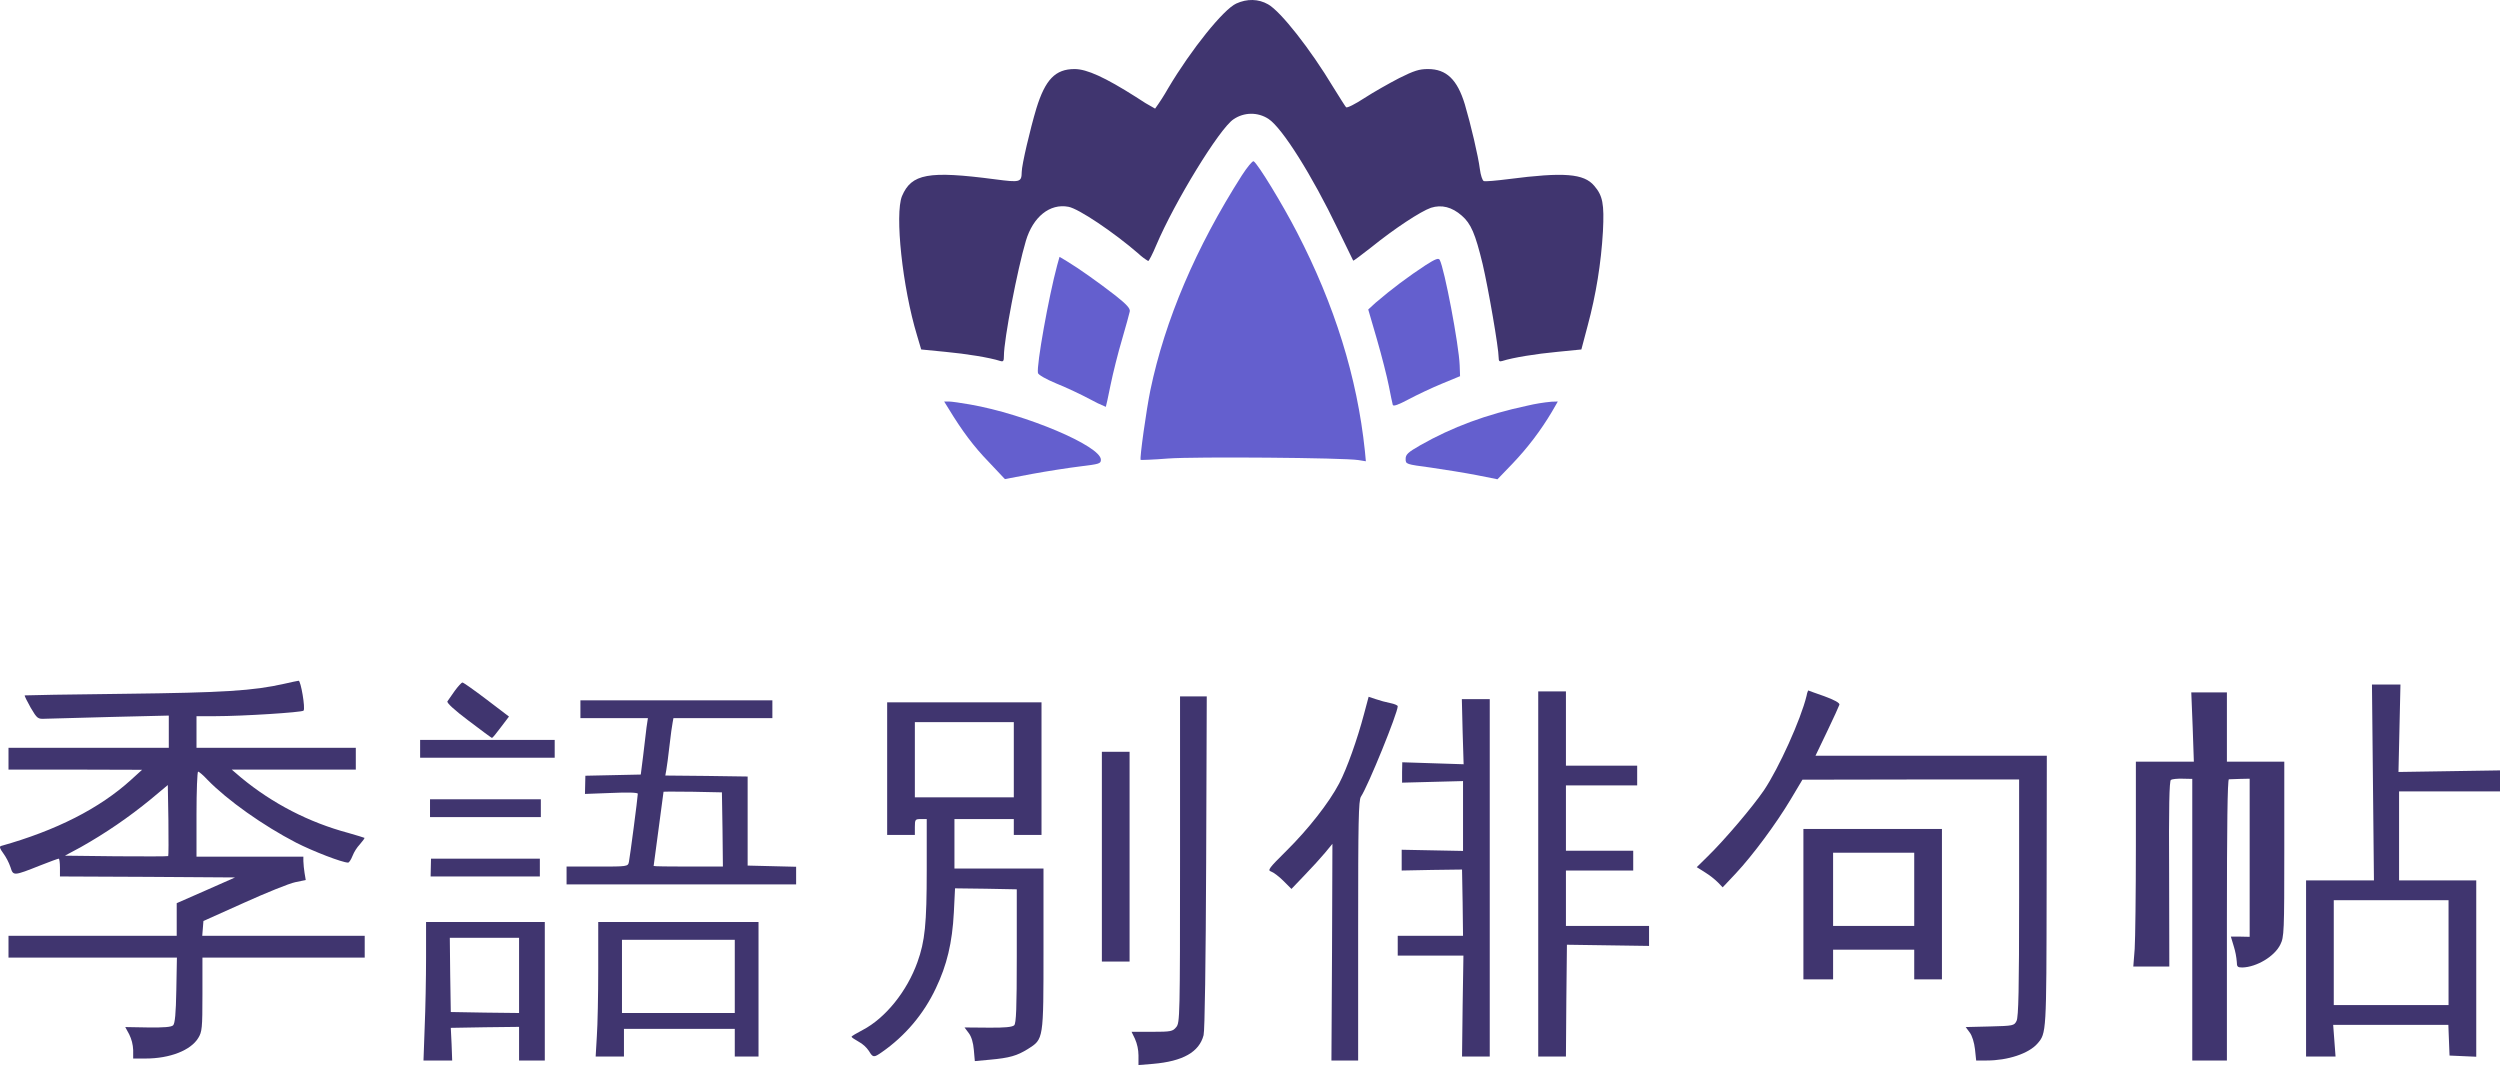
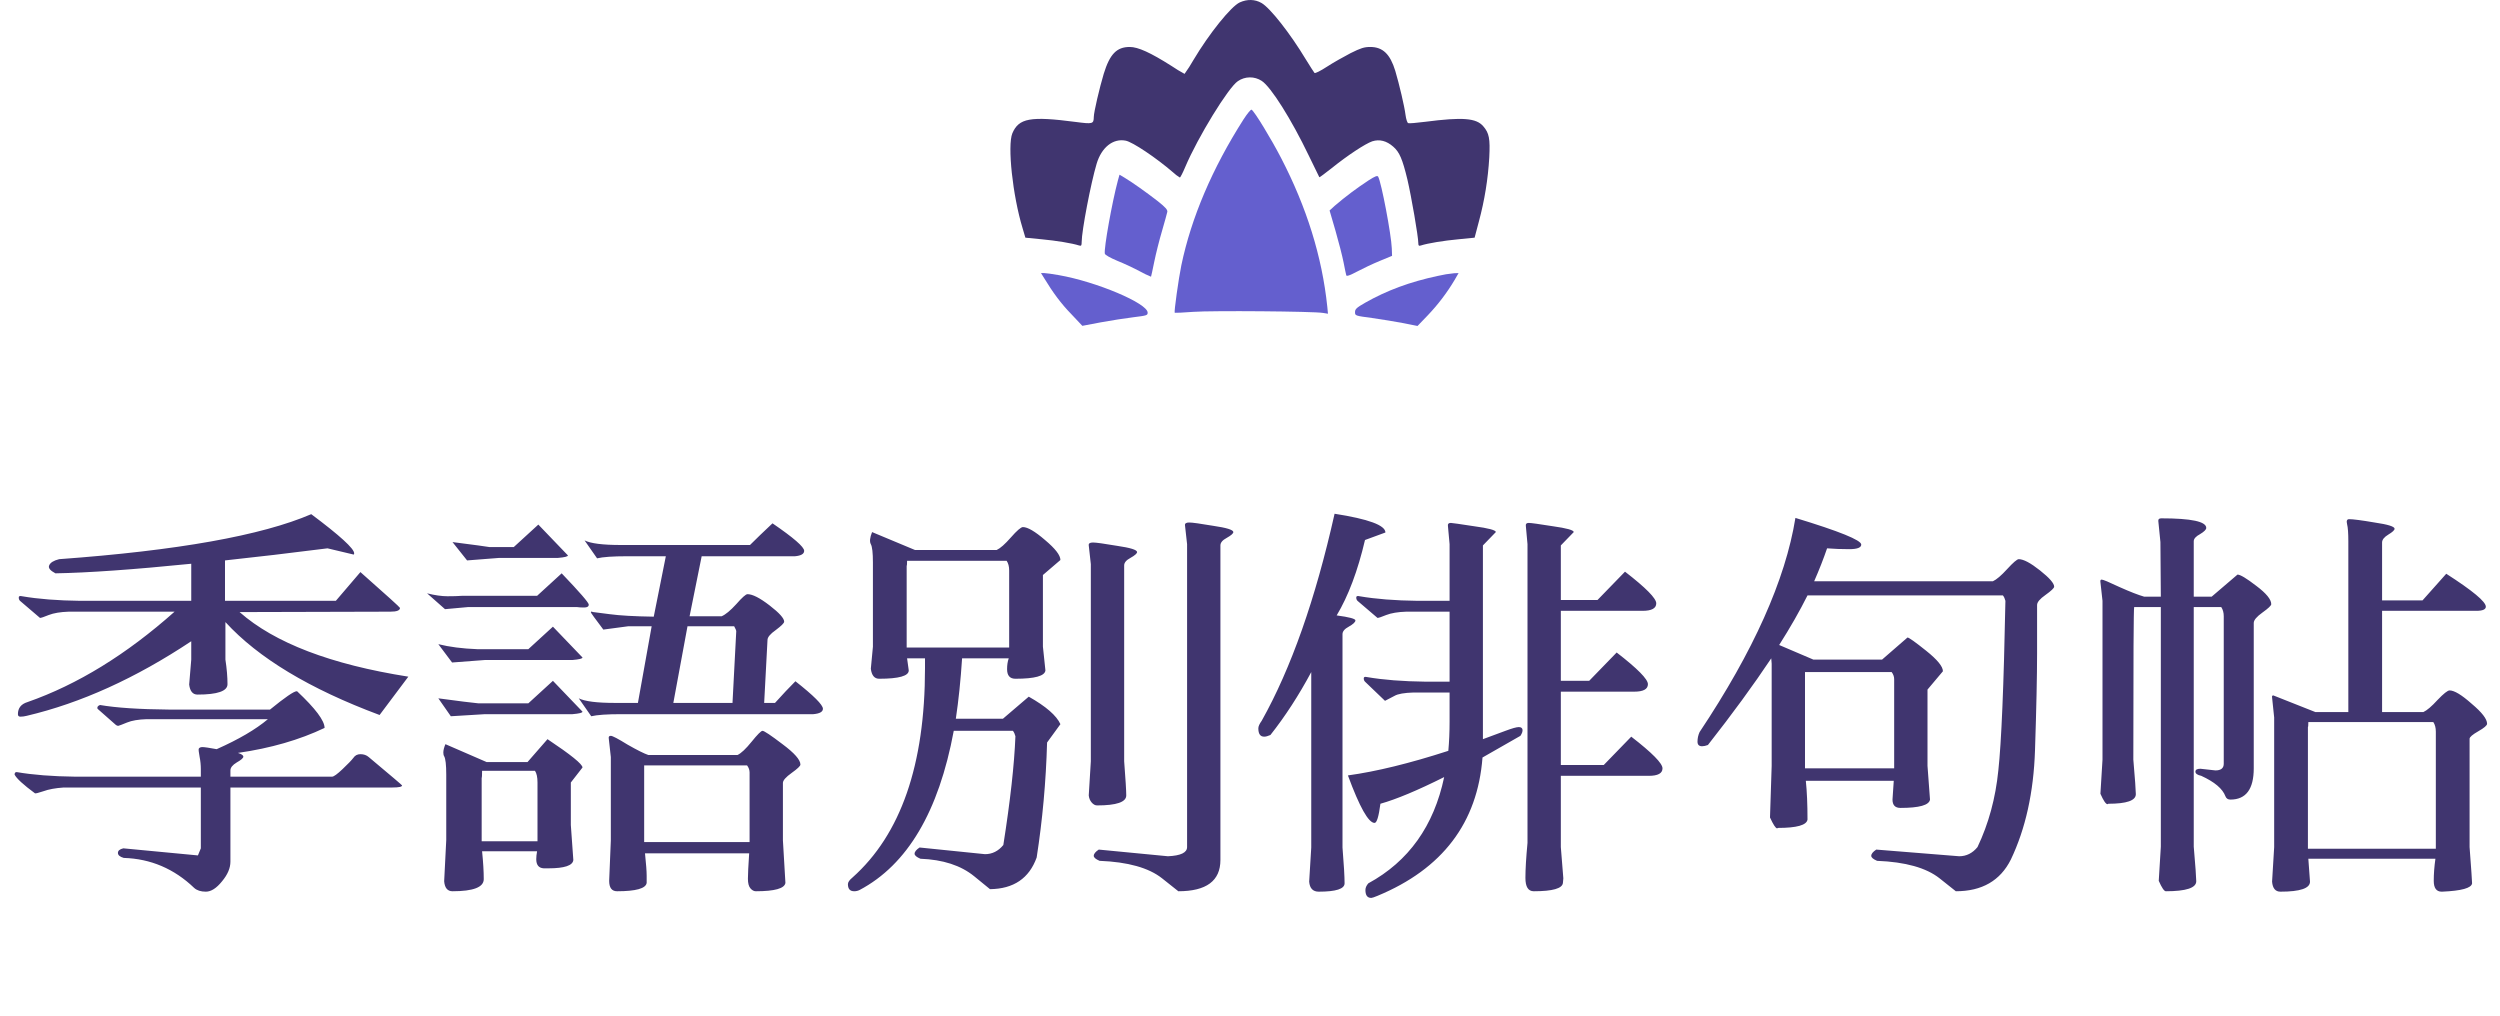
- <svg xmlns="http://www.w3.org/2000/svg" width="1263.296" height="538.192" viewBox="0 0 1263.296 538.192">
-   <defs>
-     <style>.a{fill:#40356f;}.b{fill:#645fce;}</style>
-   </defs>
-   <g transform="translate(-135.704 609.892)">
-     <path class="a" d="M760.4-608.1c-6.4,2.9-22.7,23.1-34.4,42.8a110.086,110.086,0,0,1-6.6,10.3,112.773,112.773,0,0,1-9.7-5.9c-15.6-9.9-24.8-14.1-31-14.1-9.7,0-14.8,5.3-19.3,19.9-3.1,10.3-7.4,28.6-7.4,32.1-.1,5.2-.7,5.4-13.6,3.7-33.6-4.4-42.1-2.8-46.9,8.5-3.7,9.1.2,46,7.6,70.4l2.1,7.1,12.2,1.2c10.7,1,22.4,2.9,27.7,4.6,1.6.5,1.9.1,1.9-2.6,0-8.2,6.8-43.7,11.1-58.1,3.6-12.1,12.1-19,21.5-17.2,5.1.9,22.8,12.8,35.3,23.6a28.813,28.813,0,0,0,5,3.8c.4,0,2.2-3.5,4-7.8C729.3-508,752-545,759-549.6a15.859,15.859,0,0,1,17.7-.2c6.9,4.5,22,28.5,35,55.6,4.2,8.6,7.7,15.8,7.8,16,.2.2,4.2-2.9,9.1-6.7,11.9-9.6,25-18.2,30.2-20,5.4-1.7,10.6-.4,15.6,4,4.6,4,6.8,9.1,10.5,24.4,2.9,12.4,8.1,42.4,8.1,47.3,0,1.8.4,2.2,1.9,1.7,5.3-1.7,17-3.6,27.8-4.6l12.1-1.2,3.2-12.1a234.551,234.551,0,0,0,7.7-47.6c.7-13.9-.1-18-4.4-23-5.2-6.2-15.3-7-43.2-3.4-6.3.8-11.9,1.3-12.6,1-.7-.2-1.6-3-2-6.1-.8-6.4-4.6-22.6-7.6-32.7-3.8-12.5-9.3-17.8-18.6-17.8-4.4,0-7,.8-14.6,4.6-5,2.6-13,7.1-17.6,10.1s-8.7,5.1-9.2,4.6c-.4-.4-3.3-5-6.4-10-11.6-19.3-26.6-38.4-33-42C771.6-610.5,765.9-610.6,760.4-608.1Z" />
-     <path class="b" d="M763.2-521.2c-23.2,36.4-38.8,73-46.2,108.5-2,9.7-5.5,34.6-4.9,35.2.2.1,6.5-.1,13.9-.7,13.5-1,89-.4,96.2.8l3.7.6-.5-5.3c-3.9-37.2-15.3-73.7-34.3-110.4-7.5-14.5-19.7-34.5-21.9-35.9C768.6-528.7,766-525.5,763.2-521.2Z" />
-     <path class="b" d="M669.9-475.8c-4.3,16-10.5,50.6-9.7,54.4.2.9,4,3.1,9.3,5.3,5,2,12.6,5.6,16.9,7.9a75.526,75.526,0,0,0,8.1,3.9c.1-.1,1.2-5.1,2.4-11.1,1.2-5.9,3.8-16.3,5.8-23,1.9-6.6,3.7-13,3.9-14.1.3-1.5-1.5-3.5-7.3-8.1-8.4-6.5-18.5-13.7-24.5-17.3l-3.7-2.2Z" />
-     <path class="b" d="M856.1-475.9a245.38,245.38,0,0,0-25.3,19l-3.7,3.4,4.4,15.1c2.4,8.3,5.1,18.9,6,23.5s1.8,9,2,9.6c.3.9,2.9-.1,8-2.8,4.1-2.2,11.7-5.8,16.8-7.9l9.2-3.8-.2-5.6c-.4-10.3-7.7-48.8-10.1-53.2C862.6-479.6,861.1-479.1,856.1-475.9Z" />
-     <path class="b" d="M615.1-403.3c6.6,10.9,12.7,19.1,20.2,26.8l8.2,8.7,13.7-2.6c7.6-1.4,18.5-3.1,24.3-3.8,9.8-1.2,10.5-1.4,10.5-3.4,0-6.9-38-23-66.1-27.9-4.6-.8-9.4-1.5-10.7-1.5h-2.4Z" />
-     <path class="b" d="M907.5-404.9c-20.7,4.4-37.9,10.8-54.1,20-6.3,3.6-7.4,4.7-7.4,6.9,0,2.7.1,2.7,12.8,4.4,7,1,17.4,2.7,23.1,3.8l10.5,2.1,7.6-7.9a146.075,146.075,0,0,0,19.9-26.2l3-5.2-3.2.1A88.455,88.455,0,0,0,907.5-404.9Z" />
-     <path class="a" d="M279.5-264.4c-15.9,3.6-30.6,4.5-81,5.1-27.5.3-50.2.7-50.3.8-.2.2,1.2,3,3,6.2,3.3,5.6,3.6,5.8,7.4,5.6,2.1-.1,17.1-.5,33.2-.9l29.2-.7V-232H140v11h33.8l33.7.1-5.5,5c-15.9,14.5-38,25.7-65.8,33.5-.9.3-.6,1.3,1.1,3.6a28.278,28.278,0,0,1,3.7,7.1c1.4,4.5,1.5,4.5,15.1-.9,4.8-1.9,8.9-3.4,9.3-3.4.3,0,.6,2,.6,4.5v4.5l44.3.2,44.2.3L239.8-160,225-153.5V-137H140v11h85.1l-.3,16.5c-.2,11.8-.7,16.8-1.6,17.7s-4.5,1.2-12.7,1.1L199-90.9l2,3.7a19.632,19.632,0,0,1,2,7.9V-75h6.3c12.2,0,22.8-4.1,26.6-10.4,1.9-3.1,2.1-4.9,2.1-22V-126h82v-11H237.9l.3-3.7.3-3.8,20.5-9.2c11.3-5.1,22.9-9.8,25.9-10.4l5.3-1.1-.6-3.6a54.827,54.827,0,0,1-.6-6V-177H235v-21.5c0-11.8.4-21.5.8-21.5s2.6,1.8,4.7,4.1c10.1,10.4,28.2,23.2,44.8,31.8,8.6,4.4,23.4,10.1,26.3,10.1.5,0,1.5-1.5,2.2-3.3a19.526,19.526,0,0,1,3.8-6c1.4-1.6,2.4-3,2.3-3.2-.2-.1-3.9-1.3-8.2-2.5a142.972,142.972,0,0,1-54.1-27.9l-4.8-4.1h62.7v-11H235v-16h9.8c13.3,0,43.5-1.9,44.3-2.8,1-1.1-1.4-15.2-2.5-15.1C286-265.8,282.8-265.2,279.5-264.4Zm-58.8,87.1c-.2.2-12.1.2-26.3.1l-25.9-.3,8-4.3A245.736,245.736,0,0,0,212-206.1l8.5-7.1.3,17.8C220.9-185.7,220.9-177.5,220.7-177.3Z" />
-     <path class="a" d="M365.5-260.8c-1.6,2.3-3.3,4.7-3.7,5.3-.5.7,3.5,4.4,10.7,9.8,6.3,4.8,11.6,8.7,11.8,8.7.3,0,2.3-2.4,4.5-5.4l4.1-5.4-11.3-8.6c-6.2-4.7-11.7-8.6-12.2-8.6S367.2-263.1,365.5-260.8Z" />
-     <path class="a" d="M1334.8-214.5l.5,49.5H1301v89h14.9l-.6-8-.6-8h58.2l.3,7.7.3,7.8,6.8.3,6.7.3V-165h-39v-45h51v-10.6l-25.6.4-25.7.4.5-22.1.5-22.1h-14.4Zm38.2,86V-102h-58v-53h58Z" />
-     <path class="a" d="M913-168.3V-76h14l.2-28.2.3-28.3,20.8.3,20.7.3V-142H927v-28h34v-10H927v-33h36v-10H927v-37.5H913Z" />
-     <path class="a" d="M1048.6-258.3c-2.9,12-14,36.5-21.5,47.7-5.8,8.5-19.8,25-28.5,33.5l-5.5,5.4,4.3,2.7a38.749,38.749,0,0,1,6.5,5.1l2.3,2.4,6.6-7c8.6-9.2,20.4-25.1,27.8-37.5l5.9-9.9,54.8-.1H1156v59.7c0,46.2-.3,60.4-1.3,62.3-1.2,2.4-1.6,2.5-13.5,2.8l-12.2.3,2,2.7c1.3,1.7,2.3,5.1,2.7,8.5l.6,5.7h5.3c10.7,0,21.3-3.5,25.7-8.6,4.5-5.2,4.5-5.4,4.6-77.2l.1-68.2H1053.1l5.9-12.3c3.2-6.7,6-12.8,6.2-13.5.2-.9-2.5-2.4-7.7-4.3-4.4-1.5-8.1-2.9-8.1-2.9A9.552,9.552,0,0,0,1048.6-258.3Z" />
-     <path class="a" d="M1243.7-242.5l.6,17.5H1215v42.8c0,23.6-.3,46.9-.6,51.8l-.7,8.9h18.2l-.1-46.8c-.2-33.7.1-47,.9-47.5.6-.4,3.3-.7,6-.6l4.8.1V-74H1261v-71c0-46.6.3-71,1-71.1.6,0,3.1-.1,5.8-.2l4.7-.1v79.9l-4.7-.1H1263c0,.1.7,2.3,1.5,5a36.009,36.009,0,0,1,1.5,7.8c0,2.4.4,2.8,2.8,2.8,7.2-.2,16.3-5.6,19.2-11.6,1.9-3.8,2-6.2,2-48.2V-225h-29v-35h-18Z" />
-     <path class="a" d="M732-175.6c0,79.7-.1,82.5-1.9,84.7s-2.6,2.4-12.3,2.4H707.5l1.7,3.5a21.239,21.239,0,0,1,1.8,8.4v4.9l7.3-.6c15.2-1.3,23.4-6,25.6-14.5.6-2.2,1.1-37.2,1.3-87.5l.3-83.7H732Z" />
-     <path class="a" d="M825-249.2c-3.4,12.9-8.7,27.8-12.6,35.2-5.1,9.7-15.4,22.9-26.6,34-8.9,8.8-9.7,9.9-7.8,10.5,1.2.4,4,2.5,6.2,4.7l4.1,4.1,6.6-6.9c3.7-3.8,8.3-8.9,10.4-11.4l3.7-4.5-.2,54.8L808.5-74H822v-65.5c0-55.6.2-65.9,1.4-67.8,3.7-5.6,18.6-42.3,18.6-45.7,0-.5-1.7-1.2-3.7-1.6a62.1,62.1,0,0,1-7.4-2l-3.6-1.2Z" />
-     <path class="a" d="M874.8-240.1l.5,16.4-15.5-.5-15.5-.5-.1,5.1v5.2l15.4-.4,15.4-.4v35.3l-15.5-.3-15.5-.3V-170l15.3-.3,15.2-.2.3,16.7L875-137H842v10h33.2l-.4,25.5L874.5-76h14V-256.6H874.4Z" />
-     <path class="a" d="M429-251.5v4.5h34.1l-.7,4.7c-.3,2.7-1.1,9.1-1.7,14.3l-1.2,9.5-14,.3-14,.3-.1,4.6-.1,4.6,13.4-.5c8.4-.4,13.3-.2,13.3.4,0,1.7-4,32.2-4.5,34.5s-.8,2.3-16,2.3H422v9H538v-8.9l-12.2-.3-12.3-.3v-45l-20.8-.3-20.8-.2.5-2.8c.3-1.5,1-7,1.6-12.2s1.3-10.5,1.6-11.8l.4-2.2h50v-9H429Zm71.8,60.7L501-172H483.5c-9.6,0-17.5-.1-17.5-.3,0-.1,1.1-8.5,2.5-18.7s2.5-18.6,2.5-18.8c0-.1,6.6-.1,14.8,0l14.7.3Z" />
-     <path class="a" d="M584-221.5V-188h14v-4c0-3.8.2-4,3-4h3v25.6c0,27.5-.9,36.1-4.7,46.7-5.3,14.8-16.2,28.3-27.7,34.3-3.1,1.6-5.6,3.1-5.6,3.4s1.6,1.4,3.6,2.5a14.869,14.869,0,0,1,5.2,4.7c2,3.4,2.5,3.4,6.5.6a81.528,81.528,0,0,0,27.3-32.3c5.6-11.7,8.3-23,9.1-38.3l.6-12.2,15.6.2,15.6.3v33.7c0,26.5-.3,34-1.3,35-1,.9-4.7,1.3-13.2,1.2l-11.9-.1,2.1,2.8c1.4,1.8,2.3,4.9,2.6,8.5l.5,5.7,7.6-.7c10-.9,13.7-2,19.2-5.4,8-5.1,7.9-4.4,7.9-50.6V-171H618v-25h30v8h14v-67H584Zm64-4.5v19H598v-38h50Z" />
-     <path class="a" d="M348-231.5v4.5h68v-9H348Z" />
-     <path class="a" d="M692.5-177v53h14V-230h-14Z" />
-     <path class="a" d="M353-201.5v4.5h56v-9H353Z" />
-     <path class="a" d="M1047-153v38h15v-15h41v15h14v-76h-70Zm56-7.5V-142h-41v-37h41Z" />
-     <path class="a" d="M353.4-171.5l-.1,4.5h55.2v-9h-55Z" />
-     <path class="a" d="M351-125.8c0,10.1-.3,25.8-.7,35L349.7-74h14.5l-.3-8.3-.4-8.2,17.3-.3L398-91v17h13v-70H351Zm47,8.8v19l-17.2-.2-17.3-.3-.3-18.8L363-136h35Z" />
-     <path class="a" d="M438-120.3c0,13.1-.3,28.4-.7,34L436.7-76H451V-90h56v14h12v-68H438Zm69,3.8V-98H450v-37h57Z" />
-   </g>
+ <svg xmlns="http://www.w3.org/2000/svg" width="480" height="195" viewBox="0 0 480 195" fill="none">
+   <path d="M238.034 0.463C236.379 1.212 232.165 6.433 229.14 11.523C228.621 12.441 228.052 13.33 227.434 14.185C226.573 13.719 225.736 13.21 224.926 12.66C220.893 10.102 218.514 9.017 216.911 9.017C214.403 9.017 213.085 10.386 211.921 14.159C211.12 16.821 210.008 21.55 210.008 22.454C209.982 23.798 209.827 23.85 206.492 23.41C197.805 22.273 195.607 22.687 194.366 25.607C193.41 27.959 194.418 37.494 196.331 43.8L196.874 45.634L200.028 45.944C202.795 46.203 205.82 46.694 207.19 47.133C207.604 47.262 207.681 47.159 207.681 46.461C207.681 44.342 209.439 35.169 210.551 31.447C211.482 28.32 213.679 26.537 216.11 27.003C217.428 27.235 222.005 30.31 225.236 33.101C225.63 33.475 226.064 33.804 226.529 34.083C226.632 34.083 227.098 33.179 227.563 32.068C229.993 26.331 235.862 16.769 237.672 15.581C238.343 15.118 239.137 14.866 239.952 14.857C240.768 14.848 241.567 15.082 242.248 15.529C244.032 16.692 247.936 22.894 251.297 29.897C252.383 32.119 253.288 33.98 253.314 34.032C253.366 34.083 254.4 33.282 255.667 32.3C258.743 29.819 262.13 27.597 263.475 27.132C264.871 26.692 266.215 27.028 267.508 28.165C268.697 29.199 269.266 30.517 270.223 34.471C270.972 37.675 272.317 45.428 272.317 46.694C272.317 47.159 272.42 47.262 272.808 47.133C274.178 46.694 277.203 46.203 279.996 45.944L283.124 45.634L283.951 42.508C285.036 38.487 285.703 34.365 285.942 30.207C286.123 26.615 285.916 25.555 284.804 24.263C283.46 22.661 280.849 22.454 273.635 23.385C272.007 23.591 270.559 23.721 270.378 23.643C270.197 23.591 269.964 22.868 269.861 22.067C269.654 20.413 268.671 16.227 267.896 13.617C266.913 10.386 265.491 9.017 263.087 9.017C261.949 9.017 261.277 9.223 259.312 10.205C258.019 10.877 255.951 12.04 254.762 12.815C253.573 13.591 252.513 14.133 252.383 14.004C252.28 13.901 251.53 12.712 250.729 11.42C247.729 6.433 243.851 1.497 242.197 0.566C240.93 -0.157 239.456 -0.183 238.034 0.463Z" fill="#40356F" />
+   <path d="M238.758 22.919C232.76 32.326 228.727 41.784 226.813 50.958C226.296 53.465 225.391 59.899 225.547 60.054C225.598 60.08 227.227 60.028 229.14 59.873C232.631 59.615 252.151 59.77 254.012 60.08L254.969 60.235L254.839 58.865C253.831 49.252 250.884 39.82 245.971 30.336C244.032 26.589 240.878 21.421 240.309 21.059C240.154 20.981 239.482 21.808 238.758 22.919Z" fill="#645FCE" />
+   <path d="M214.636 34.652C213.524 38.786 211.921 47.728 212.128 48.71C212.18 48.942 213.162 49.511 214.533 50.079C215.825 50.596 217.79 51.526 218.902 52.121C219.579 52.498 220.279 52.834 220.996 53.129C221.022 53.103 221.306 51.811 221.617 50.26C221.927 48.735 222.599 46.048 223.116 44.316C223.607 42.611 224.073 40.957 224.125 40.673C224.202 40.285 223.737 39.768 222.237 38.58C220.065 36.9 217.454 35.039 215.903 34.109L214.946 33.541L214.636 34.652Z" fill="#645FCE" />
+   <path d="M262.777 34.626C260.493 36.12 258.308 37.76 256.236 39.536L255.279 40.414L256.417 44.316C257.037 46.461 257.735 49.201 257.968 50.389C258.2 51.578 258.433 52.715 258.485 52.87C258.562 53.103 259.235 52.844 260.553 52.147C261.613 51.578 263.578 50.648 264.897 50.105L267.275 49.123L267.224 47.676C267.12 45.014 265.233 35.065 264.612 33.928C264.457 33.67 264.069 33.799 262.777 34.626Z" fill="#645FCE" />
+   <path d="M200.468 53.387C202.174 56.204 203.751 58.323 205.69 60.312L207.81 62.561L211.352 61.889C213.317 61.527 216.136 61.088 217.635 60.907C220.169 60.597 220.35 60.545 220.35 60.028C220.35 58.245 210.525 54.085 203.26 52.818C202.071 52.612 200.83 52.431 200.494 52.431H199.873L200.468 53.387Z" fill="#645FCE" />
+   <path d="M276.066 52.974C270.714 54.111 266.267 55.764 262.079 58.142C260.45 59.072 260.165 59.356 260.165 59.925C260.165 60.623 260.191 60.623 263.475 61.062C265.284 61.32 267.973 61.76 269.447 62.044L272.162 62.587L274.127 60.545C276.091 58.489 277.817 56.218 279.272 53.775L280.047 52.431L279.22 52.457C278.158 52.555 277.104 52.728 276.066 52.974Z" fill="#645FCE" />
+   <path d="M51.44 138.08H28.16C26.56 138.133 25.307 138.347 24.4 138.72C23.493 139.093 22.933 139.307 22.72 139.36C22.507 139.36 22.293 139.253 22.08 139.04L18.72 136.08C18.613 135.76 18.773 135.52 19.2 135.36C22.293 135.893 26.72 136.187 32.48 136.24C38.24 136.24 44.693 136.24 51.84 136.24C54.72 133.893 56.427 132.72 56.96 132.72H57.04C60.56 136.027 62.32 138.373 62.32 139.76C57.52 142.053 51.973 143.653 45.68 144.56C46.373 144.773 46.72 145.013 46.72 145.28C46.72 145.547 46.293 145.92 45.44 146.4C44.64 146.88 44.24 147.387 44.24 147.92V149.12H63.76C64.08 149.12 64.747 148.64 65.76 147.68C66.827 146.667 67.52 145.947 67.84 145.52C68.16 145.04 68.613 144.8 69.2 144.8C69.84 144.8 70.373 144.987 70.8 145.36C75.067 148.933 77.2 150.747 77.2 150.8C77.2 151.067 76.587 151.2 75.36 151.2H44.24V165.44C44.24 166.667 43.707 167.92 42.64 169.2C41.573 170.533 40.533 171.2 39.52 171.2C38.56 171.2 37.813 170.96 37.28 170.48C33.44 166.8 28.933 164.88 23.76 164.72C23.013 164.507 22.64 164.187 22.64 163.76C22.64 163.333 22.987 163.04 23.68 162.88L38 164.24L38.56 162.88V151.2H12.24C10.64 151.307 9.333 151.547 8.32 151.92C7.36 152.24 6.827 152.373 6.72 152.32C4.48 150.667 3.173 149.467 2.8 148.72C2.8 148.4 2.933 148.24 3.2 148.24C6.293 148.773 10.027 149.067 14.4 149.12H38.56V147.68C38.56 146.88 38.48 146.08 38.32 145.28C38.16 144.427 38.107 143.92 38.16 143.76C38.267 143.547 38.507 143.44 38.88 143.44C39.253 143.44 40.16 143.573 41.6 143.84C45.813 141.973 49.093 140.053 51.44 138.08ZM43.28 126.64C43.547 128.4 43.68 129.973 43.68 131.36C43.68 132.693 41.76 133.36 37.92 133.36C37.013 133.36 36.48 132.72 36.32 131.44L36.72 126.64V123.12C26.053 130.213 15.52 134.987 5.12 137.44C4.693 137.547 4.293 137.6 3.92 137.6C3.6 137.6 3.44 137.44 3.44 137.12C3.44 135.947 4.053 135.173 5.28 134.8C14.88 131.44 24.293 125.653 33.52 117.44H13.2C11.6 117.493 10.32 117.707 9.36 118.08C8.453 118.453 7.893 118.64 7.68 118.64L3.84 115.36C3.68 115.2 3.6 114.987 3.6 114.72C3.6 114.453 3.813 114.373 4.24 114.48C7.333 115.013 11.067 115.307 15.44 115.36H36.72V108.24C25.573 109.36 16.88 109.973 10.64 110.08C9.627 109.547 9.227 109.04 9.44 108.56C9.653 108.027 10.293 107.627 11.36 107.36C34.08 105.707 50.213 102.827 59.76 98.72C65.253 102.827 68 105.333 68 106.24C68 106.347 67.973 106.427 67.92 106.48L62.88 105.28C55.733 106.187 49.173 106.96 43.2 107.6V115.36H64.48L69.2 109.84C74.267 114.32 76.8 116.613 76.8 116.72C76.8 117.2 76.187 117.44 74.96 117.44L46 117.52C52.72 123.44 63.52 127.573 78.4 129.92L72.88 137.28C59.44 132.267 49.573 126.32 43.28 119.44V126.64ZM103.36 100.72L109.04 106.64C109.04 106.853 108.4 107.013 107.12 107.12H95.84L89.68 107.6L86.88 104.08C91.04 104.613 93.413 104.933 94 105.04H98.64L103.36 100.72ZM106.16 130.72L111.84 136.64C111.84 136.853 111.2 137.013 109.92 137.12H93.12L86.56 137.52L84.16 134.08C88.107 134.613 90.667 134.933 91.84 135.04H101.44L106.16 130.72ZM106.16 120.32L111.84 126.24C111.84 126.453 111.2 126.613 109.92 126.72H93.12L86.8 127.2L84.16 123.68C86.293 124.213 88.773 124.533 91.6 124.64H101.44L106.16 120.32ZM110.8 116.56H89.84L85.44 116.96L82 113.92C83.493 114.293 84.8 114.48 85.92 114.48C87.04 114.48 87.947 114.453 88.64 114.4H103.12L107.84 110.08C111.307 113.707 113.04 115.707 113.04 116.08C113.04 116.453 112.747 116.64 112.16 116.64C111.573 116.64 111.12 116.613 110.8 116.56ZM102.72 148H92.56C92.56 148.853 92.533 149.307 92.48 149.36V161.52H103.2V150.24C103.2 149.227 103.04 148.48 102.72 148ZM93.44 146.32H101.28L105.12 141.92C109.6 144.907 111.84 146.72 111.84 147.36L109.6 150.24V158.4L110.08 165.12C109.973 166.187 108.373 166.72 105.28 166.72H104.4C103.44 166.667 102.96 166.08 102.96 164.96C102.96 164.533 103.013 164.027 103.12 163.44H92.56C92.773 165.52 92.88 167.307 92.88 168.8C92.88 170.347 90.88 171.12 86.88 171.12C85.92 171.12 85.387 170.48 85.28 169.2L85.68 161.28V148.72C85.68 146.853 85.547 145.68 85.28 145.2C85.173 145.04 85.12 144.8 85.12 144.48C85.12 144.053 85.253 143.52 85.52 142.88L93.44 146.32ZM143.92 148.32C143.92 147.84 143.76 147.387 143.44 146.96H123.68V161.68H143.92V148.32ZM124.48 144.96H141.6C142.293 144.64 143.2 143.787 144.32 142.4C145.44 141.013 146.133 140.32 146.4 140.32C146.72 140.32 148 141.173 150.24 142.88C152.533 144.587 153.68 145.893 153.68 146.8C153.68 147.067 153.12 147.6 152 148.4C150.88 149.2 150.32 149.84 150.32 150.32V161.36L150.8 169.52C150.64 170.587 148.747 171.12 145.12 171.12C144.747 171.12 144.4 170.933 144.08 170.56C143.76 170.187 143.6 169.573 143.6 168.72C143.6 167.867 143.68 166.24 143.84 163.84H123.84C124.053 165.867 124.16 167.307 124.16 168.16V169.52C124 170.587 122.107 171.12 118.48 171.12C117.467 171.12 116.96 170.453 116.96 169.12L117.28 161.36V145.36L116.88 141.76C116.827 141.44 116.96 141.28 117.28 141.28C117.6 141.28 118.667 141.84 120.48 142.96C122.347 144.027 123.68 144.693 124.48 144.96ZM156.16 137.12H119.28C116.56 137.12 114.64 137.253 113.52 137.52L111.12 134.08C112.293 134.667 114.613 134.96 118.08 134.96H122.48L125.12 120.24H120.64L115.84 120.88C114.24 118.747 113.44 117.653 113.44 117.6C113.547 117.387 113.627 117.333 113.68 117.44C113.733 117.493 113.813 117.52 113.92 117.52C114.027 117.52 115.067 117.653 117.04 117.92C119.013 118.187 121.84 118.347 125.52 118.4L127.84 106.8H120.4C117.68 106.8 115.76 106.933 114.64 107.2L112.24 103.76C113.413 104.347 115.733 104.64 119.2 104.64H144C145.173 103.467 146.613 102.08 148.32 100.48C152.373 103.253 154.4 105.013 154.4 105.76C154.4 106.347 153.813 106.693 152.64 106.8H134.72L132.4 118.32C134.48 118.32 136.533 118.32 138.56 118.32C139.307 118 140.24 117.227 141.36 116C142.48 114.72 143.2 114.08 143.52 114.08C144.48 114.08 145.893 114.8 147.76 116.24C149.627 117.68 150.56 118.72 150.56 119.36C150.56 119.627 150.027 120.16 148.96 120.96C147.893 121.707 147.36 122.347 147.36 122.88L146.72 134.96H148.8C150.24 133.36 151.547 131.973 152.72 130.8C156.24 133.573 158 135.333 158 136.08C158 136.667 157.387 137.013 156.16 137.12ZM140.64 134.96C141.12 125.787 141.36 121.2 141.36 121.2C141.36 121.04 141.227 120.72 140.96 120.24H132L129.28 134.96H140.64ZM193.68 126.4H184.72C184.453 130.56 184.053 134.427 183.52 138H192.56L197.52 133.76C200.827 135.627 202.853 137.387 203.6 139.04L201.04 142.56C200.827 150.08 200.16 157.44 199.04 164.64C197.6 168.64 194.613 170.667 190.08 170.72L187.04 168.24C184.48 166.16 181.04 165.04 176.72 164.88C175.973 164.56 175.6 164.24 175.6 163.92C175.6 163.547 175.92 163.147 176.56 162.72L189.12 164C190.507 164 191.68 163.413 192.64 162.24C193.973 153.76 194.747 146.8 194.96 141.36C194.853 140.933 194.693 140.587 194.48 140.32H183.12C180.24 155.84 174.213 166.027 165.04 170.88C164.72 171.04 164.373 171.12 164 171.12C163.2 171.12 162.8 170.667 162.8 169.76C162.8 169.387 163.093 168.96 163.68 168.48C172.96 160.213 177.6 146.827 177.6 128.32C177.6 127.68 177.6 127.04 177.6 126.4H174.16L174.48 128.72C174.48 129.787 172.587 130.32 168.8 130.32C167.893 130.32 167.36 129.68 167.2 128.4L167.6 124.16V108C167.6 106.133 167.467 104.96 167.2 104.48C166.933 104 167.013 103.227 167.44 102.16L175.68 105.6H191.36C192.053 105.28 192.96 104.48 194.08 103.2C195.253 101.867 196.027 101.2 196.4 101.2C197.307 101.2 198.72 102.027 200.64 103.68C202.613 105.333 203.6 106.613 203.6 107.52L200.24 110.4V124.16L200.72 128.72C200.613 129.787 198.693 130.32 194.96 130.32C193.893 130.32 193.36 129.707 193.36 128.48C193.36 127.68 193.467 126.987 193.68 126.4ZM193.28 107.68H174.16C174.16 108.267 174.133 108.587 174.08 108.64V124.32H193.76V109.52C193.76 108.773 193.6 108.16 193.28 107.68ZM227.92 162.64V104.48L227.52 100.88C227.467 100.507 227.733 100.32 228.32 100.32C228.907 100.32 230.453 100.533 232.96 100.96C235.52 101.333 236.8 101.733 236.8 102.16C236.8 102.427 236.373 102.8 235.52 103.28C234.72 103.707 234.32 104.187 234.32 104.72V165.12C234.32 169.12 231.627 171.12 226.24 171.12L223.12 168.64C220.56 166.613 216.56 165.493 211.12 165.28C210.373 164.96 210 164.64 210 164.32C210 163.947 210.32 163.547 210.96 163.12L224.24 164.4C226.693 164.293 227.92 163.707 227.92 162.64ZM209.44 146.16V108.32L209.04 104.72C208.987 104.347 209.253 104.16 209.84 104.16C210.427 104.16 211.973 104.373 214.48 104.8C217.04 105.173 218.32 105.573 218.32 106C218.32 106.267 217.893 106.64 217.04 107.12C216.24 107.547 215.84 108.027 215.84 108.56V146.16C216.107 149.627 216.24 151.813 216.24 152.72C216.24 154 214.373 154.64 210.64 154.64C210.267 154.64 209.92 154.453 209.6 154.08C209.28 153.707 209.093 153.253 209.04 152.72L209.44 146.16ZM263.28 172.4C262.533 172.4 262.16 171.893 262.16 170.88C262.16 170.453 262.347 170.027 262.72 169.6C270.453 165.387 275.307 158.587 277.28 149.2C272.16 151.76 268.08 153.467 265.04 154.32C264.72 156.773 264.347 158 263.92 158C262.747 158 261.04 154.96 258.8 148.88C264.24 148.133 270.667 146.56 278.08 144.16C278.24 142.4 278.32 140.533 278.32 138.56V132.96H271.44C269.627 133.013 268.4 133.227 267.76 133.6C267.12 133.92 266.507 134.24 265.92 134.56L262.08 130.88C261.92 130.72 261.84 130.507 261.84 130.24C261.84 129.973 262.053 129.893 262.48 130C265.573 130.533 269.307 130.827 273.68 130.88H278.32V117.44H270C268.4 117.493 267.12 117.707 266.16 118.08C265.253 118.453 264.693 118.64 264.48 118.64L260.64 115.36C260.48 115.2 260.4 114.987 260.4 114.72C260.4 114.453 260.613 114.373 261.04 114.48C264.133 115.013 267.867 115.307 272.24 115.36H278.32V104.48L278 100.96C277.947 100.587 278.133 100.4 278.56 100.4C278.773 100.4 280.267 100.613 283.04 101.04C285.813 101.413 287.2 101.787 287.2 102.16L284.72 104.72V141.92C286.32 141.333 287.76 140.8 289.04 140.32C290.32 139.84 291.173 139.6 291.6 139.6C292.027 139.6 292.267 139.76 292.32 140.08C292.373 140.4 292.24 140.8 291.92 141.28C289.307 142.773 286.88 144.16 284.64 145.44C283.68 157.973 276.96 166.827 264.48 172C263.84 172.267 263.44 172.4 263.28 172.4ZM293.28 161.84V104.48L292.96 100.96C292.907 100.587 293.093 100.4 293.52 100.4C293.947 100.4 295.493 100.613 298.16 101.04C300.827 101.413 302.16 101.787 302.16 102.16L299.68 104.72V115.2H306.72C308.48 113.387 310.24 111.573 312 109.76C316 112.853 318 114.88 318 115.84C318 116.8 317.12 117.28 315.36 117.28H299.68V130.72H305.12C306.88 128.907 308.64 127.093 310.4 125.28C314.4 128.373 316.4 130.4 316.4 131.36C316.4 132.32 315.52 132.8 313.76 132.8H299.68V146.88H307.92C309.68 145.067 311.44 143.253 313.2 141.44C317.2 144.533 319.2 146.56 319.2 147.52C319.2 148.48 318.32 148.96 316.56 148.96H299.68V162.64L300.16 168.64C300.16 168.747 300.133 169.04 300.08 169.52C299.973 170.587 298.107 171.12 294.48 171.12C293.413 171.12 292.88 170.267 292.88 168.56C292.88 166.907 293.013 164.667 293.28 161.84ZM243.92 141.12C243.44 141.333 243.04 141.44 242.72 141.44C241.973 141.44 241.6 140.907 241.6 139.84C241.6 139.467 241.813 138.987 242.24 138.4C247.893 128.32 252.56 115.067 256.24 98.64C262.747 99.653 266 100.853 266 102.24L262.08 103.68C260.693 109.6 258.88 114.427 256.64 118.16C259.04 118.48 260.24 118.8 260.24 119.12C260.24 119.44 259.813 119.84 258.96 120.32C258.16 120.747 257.76 121.227 257.76 121.76V162.72C258.027 166.027 258.16 168.32 258.16 169.6C258.16 170.667 256.507 171.2 253.2 171.2C252.08 171.2 251.467 170.56 251.36 169.28L251.76 162.72V129.04C249.36 133.52 246.747 137.547 243.92 141.12ZM341.6 123.84L348.16 126.64H361.36L366.24 122.4C366.507 122.4 367.707 123.253 369.84 124.96C371.973 126.667 373.04 127.973 373.04 128.88L370.08 132.4V147.04L370.56 153.52C370.4 154.587 368.507 155.12 364.88 155.12C363.867 155.12 363.36 154.587 363.36 153.52L363.6 149.92H346.72C346.933 151.947 347.04 154.427 347.04 157.36C346.88 158.427 344.987 158.96 341.36 158.96C341.307 159.013 341.253 159.04 341.2 159.04C340.933 159.04 340.48 158.347 339.84 156.96L340.16 147.04V127.44L340.08 126.4C336.667 131.52 332.613 137.067 327.92 143.04C327.493 143.2 327.12 143.28 326.8 143.28C326.213 143.28 325.92 142.987 325.92 142.4C325.92 141.76 326.053 141.147 326.32 140.56C336.667 125.04 342.8 111.333 344.72 99.44C353.147 102 357.36 103.707 357.36 104.56C357.36 105.147 356.587 105.44 355.04 105.44C353.547 105.44 352.133 105.387 350.8 105.28C350.107 107.307 349.28 109.413 348.32 111.6H382.64C383.333 111.28 384.24 110.507 385.36 109.28C386.533 108 387.28 107.36 387.6 107.36C388.507 107.36 389.867 108.08 391.68 109.52C393.493 110.96 394.4 112 394.4 112.64C394.4 112.907 393.84 113.44 392.72 114.24C391.653 114.987 391.12 115.627 391.12 116.16C391.12 117.973 391.12 121.067 391.12 125.44C391.12 129.76 390.987 135.973 390.72 144.08C390.453 152.133 388.907 159.12 386.08 165.04C384.053 169.093 380.533 171.12 375.52 171.12L372.4 168.64C369.84 166.613 365.84 165.493 360.4 165.28C359.653 164.96 359.28 164.64 359.28 164.32C359.28 163.947 359.6 163.547 360.24 163.12L376.16 164.4C377.547 164.4 378.72 163.813 379.68 162.64C381.813 158.16 383.147 153.253 383.68 147.92C384.267 142.587 384.72 131.733 385.04 115.36C384.933 114.933 384.773 114.587 384.56 114.32H347.04C345.547 117.307 343.733 120.48 341.6 123.84ZM363.68 130.4C363.68 129.92 363.52 129.467 363.2 129.04H346.56V147.52H363.68V130.4ZM469.68 110.16C474.747 113.413 477.28 115.52 477.28 116.48C477.28 117.013 476.667 117.28 475.44 117.28H457.36V136.72H465.28C465.973 136.4 466.88 135.627 468 134.4C469.173 133.173 469.947 132.56 470.32 132.56C471.227 132.56 472.64 133.413 474.56 135.12C476.533 136.773 477.52 138.053 477.52 138.96C477.52 139.28 476.96 139.76 475.84 140.4C474.72 141.04 474.16 141.52 474.16 141.84V162.64C474.48 166.907 474.64 169.227 474.64 169.6C474.533 170.507 472.613 171.04 468.88 171.2C468.827 171.2 468.8 171.2 468.8 171.2C467.787 171.2 467.28 170.507 467.28 169.12C467.28 167.787 467.387 166.373 467.6 164.88H443.2L443.52 169.28C443.52 170.56 441.627 171.2 437.84 171.2C436.88 171.2 436.347 170.56 436.24 169.28L436.64 162.64V137.76L436.24 133.92C436.187 133.653 436.267 133.52 436.48 133.52L444.56 136.72H450.88V103.92C450.88 102.373 450.8 101.28 450.64 100.64C450.48 100 450.613 99.68 451.04 99.68C451.787 99.68 453.413 99.893 455.92 100.32C458.48 100.693 459.76 101.093 459.76 101.52C459.76 101.787 459.36 102.16 458.56 102.64C457.76 103.12 457.36 103.627 457.36 104.16V115.28H465.12L469.68 110.16ZM467.2 138.64H443.2C443.2 139.227 443.173 139.547 443.12 139.6V162.96H467.68V140.48C467.68 139.733 467.52 139.12 467.2 138.64ZM414.8 104.08L414.4 100.08C414.347 99.707 414.533 99.52 414.96 99.52C420.72 99.52 423.6 100.133 423.6 101.36C423.6 101.68 423.2 102.08 422.4 102.56C421.6 102.987 421.2 103.44 421.2 103.92V114.56H424.64L429.6 110.32C430.133 110.32 431.333 111.04 433.2 112.48C435.12 113.92 436.08 115.093 436.08 116C436.08 116.267 435.52 116.8 434.4 117.6C433.28 118.4 432.72 119.067 432.72 119.6V147.52C432.72 151.52 431.227 153.52 428.24 153.52C427.76 153.52 427.44 153.307 427.28 152.88C426.747 151.44 425.2 150.133 422.64 148.96C421.893 148.8 421.52 148.533 421.52 148.16C421.52 147.787 421.84 147.6 422.48 147.6L425.36 147.92C426.427 147.92 426.96 147.493 426.96 146.64V118.32C426.96 117.627 426.8 117.04 426.48 116.56H421.2V162.56C421.52 166.293 421.68 168.507 421.68 169.2C421.68 170.48 419.733 171.12 415.84 171.12C415.52 171.12 415.067 170.453 414.48 169.12L414.88 162.56V116.56H409.76C409.653 116.773 409.6 126.533 409.6 145.84C409.92 149.573 410.08 151.787 410.08 152.48C410.08 153.707 408.32 154.32 404.8 154.32C404.747 154.373 404.693 154.4 404.64 154.4C404.32 154.4 403.867 153.733 403.28 152.4L403.68 145.84V115.36L403.28 111.76C403.227 111.44 403.307 111.28 403.52 111.28C403.787 111.28 404.933 111.76 406.96 112.72C408.987 113.627 410.56 114.24 411.68 114.56H414.88L414.8 104.08Z" fill="#40356F" />
</svg>
